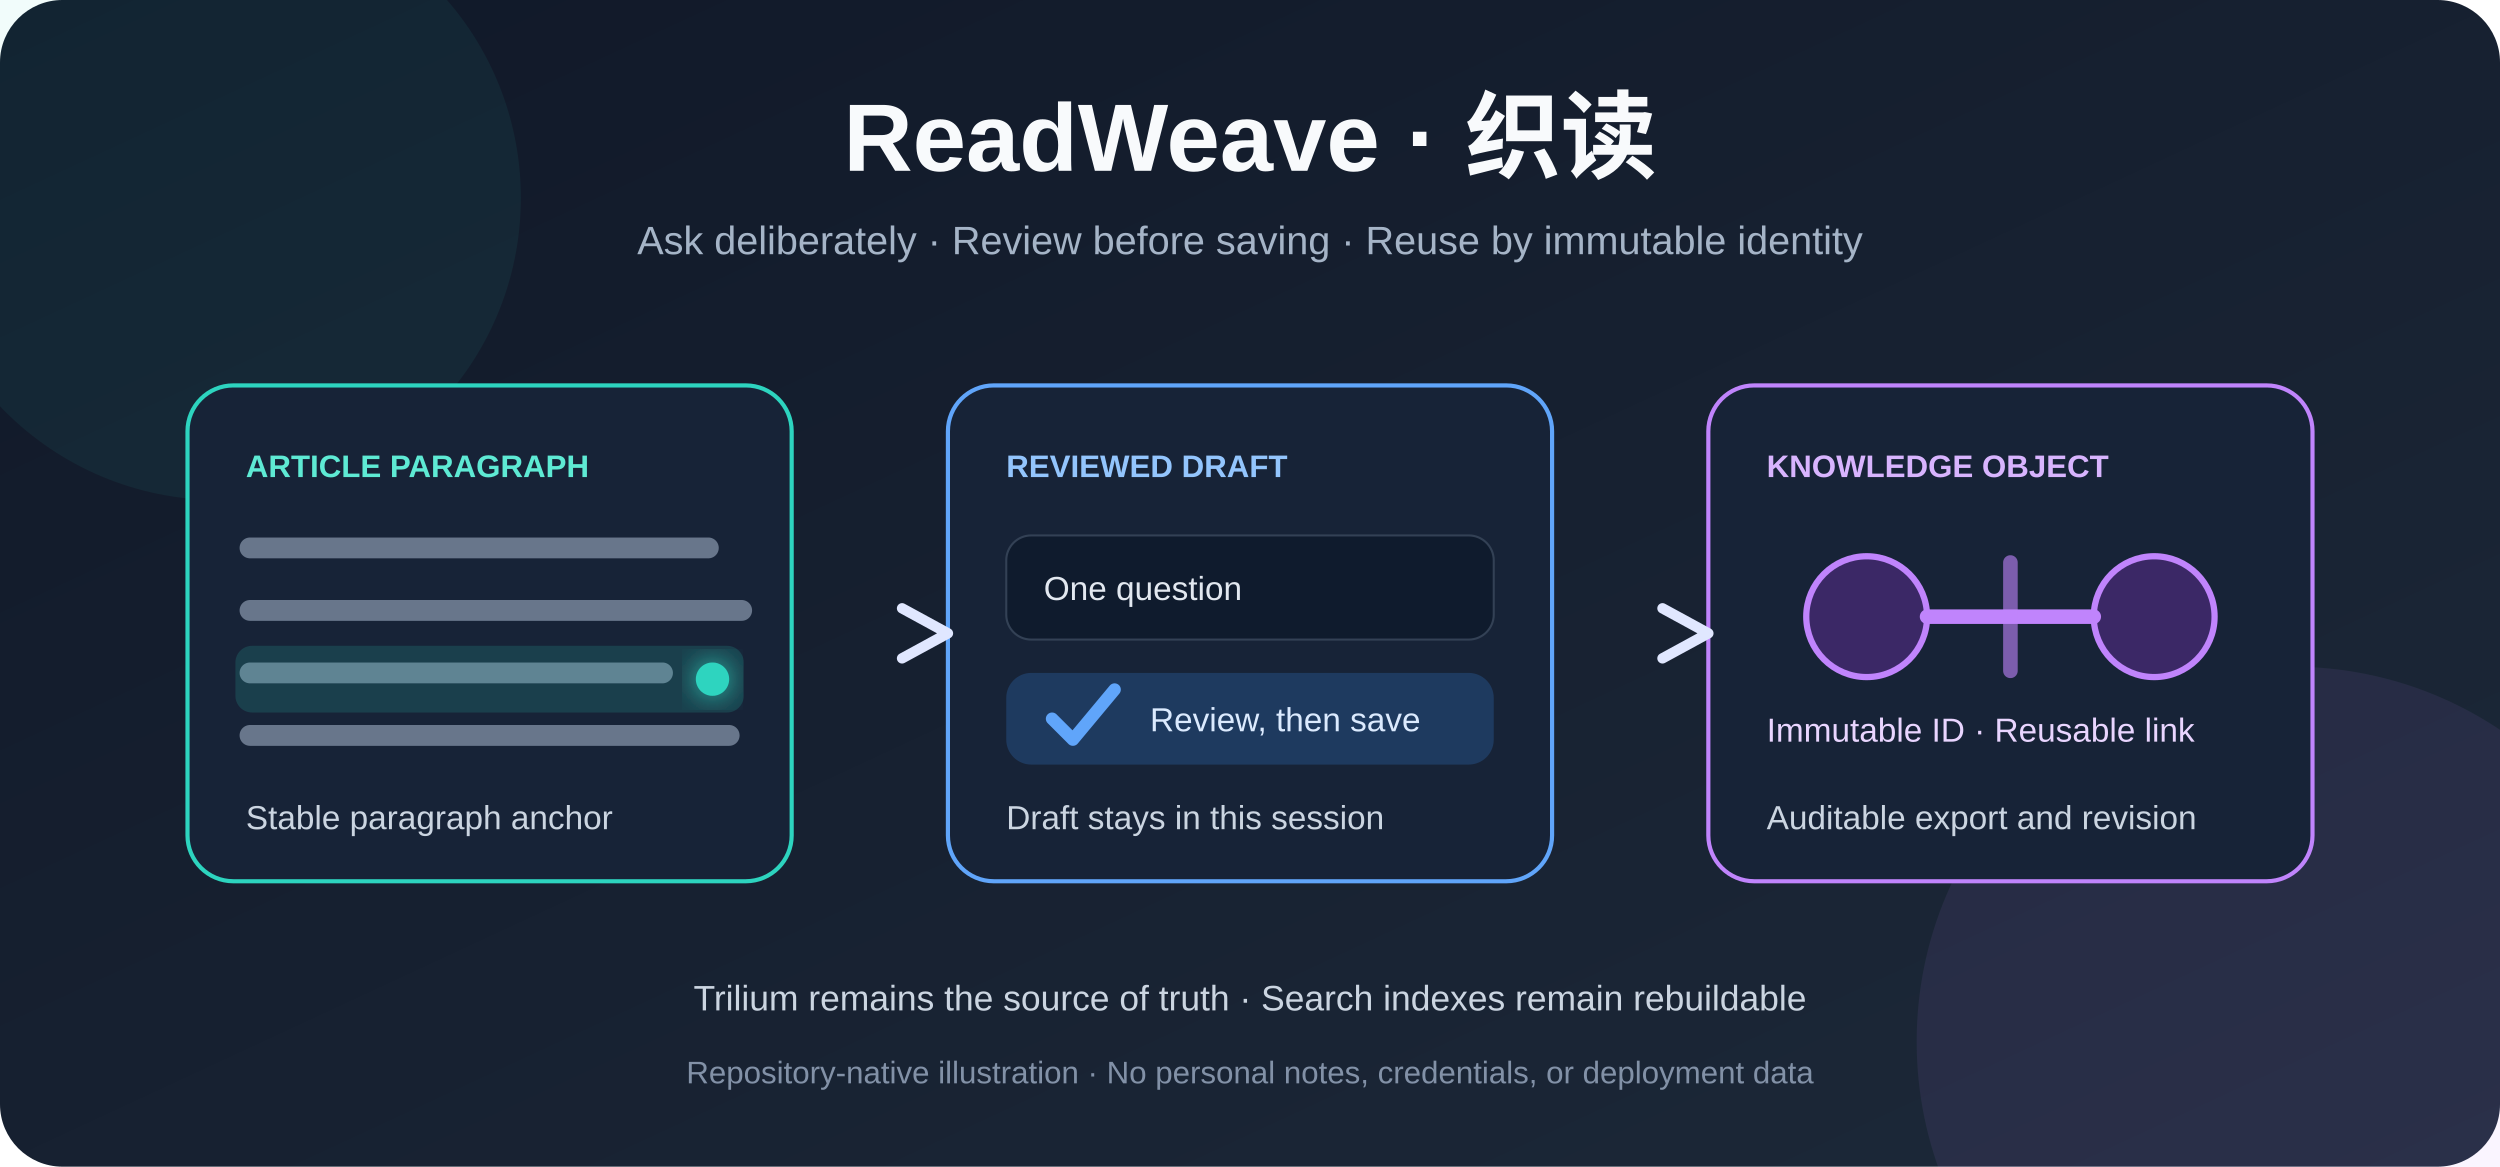
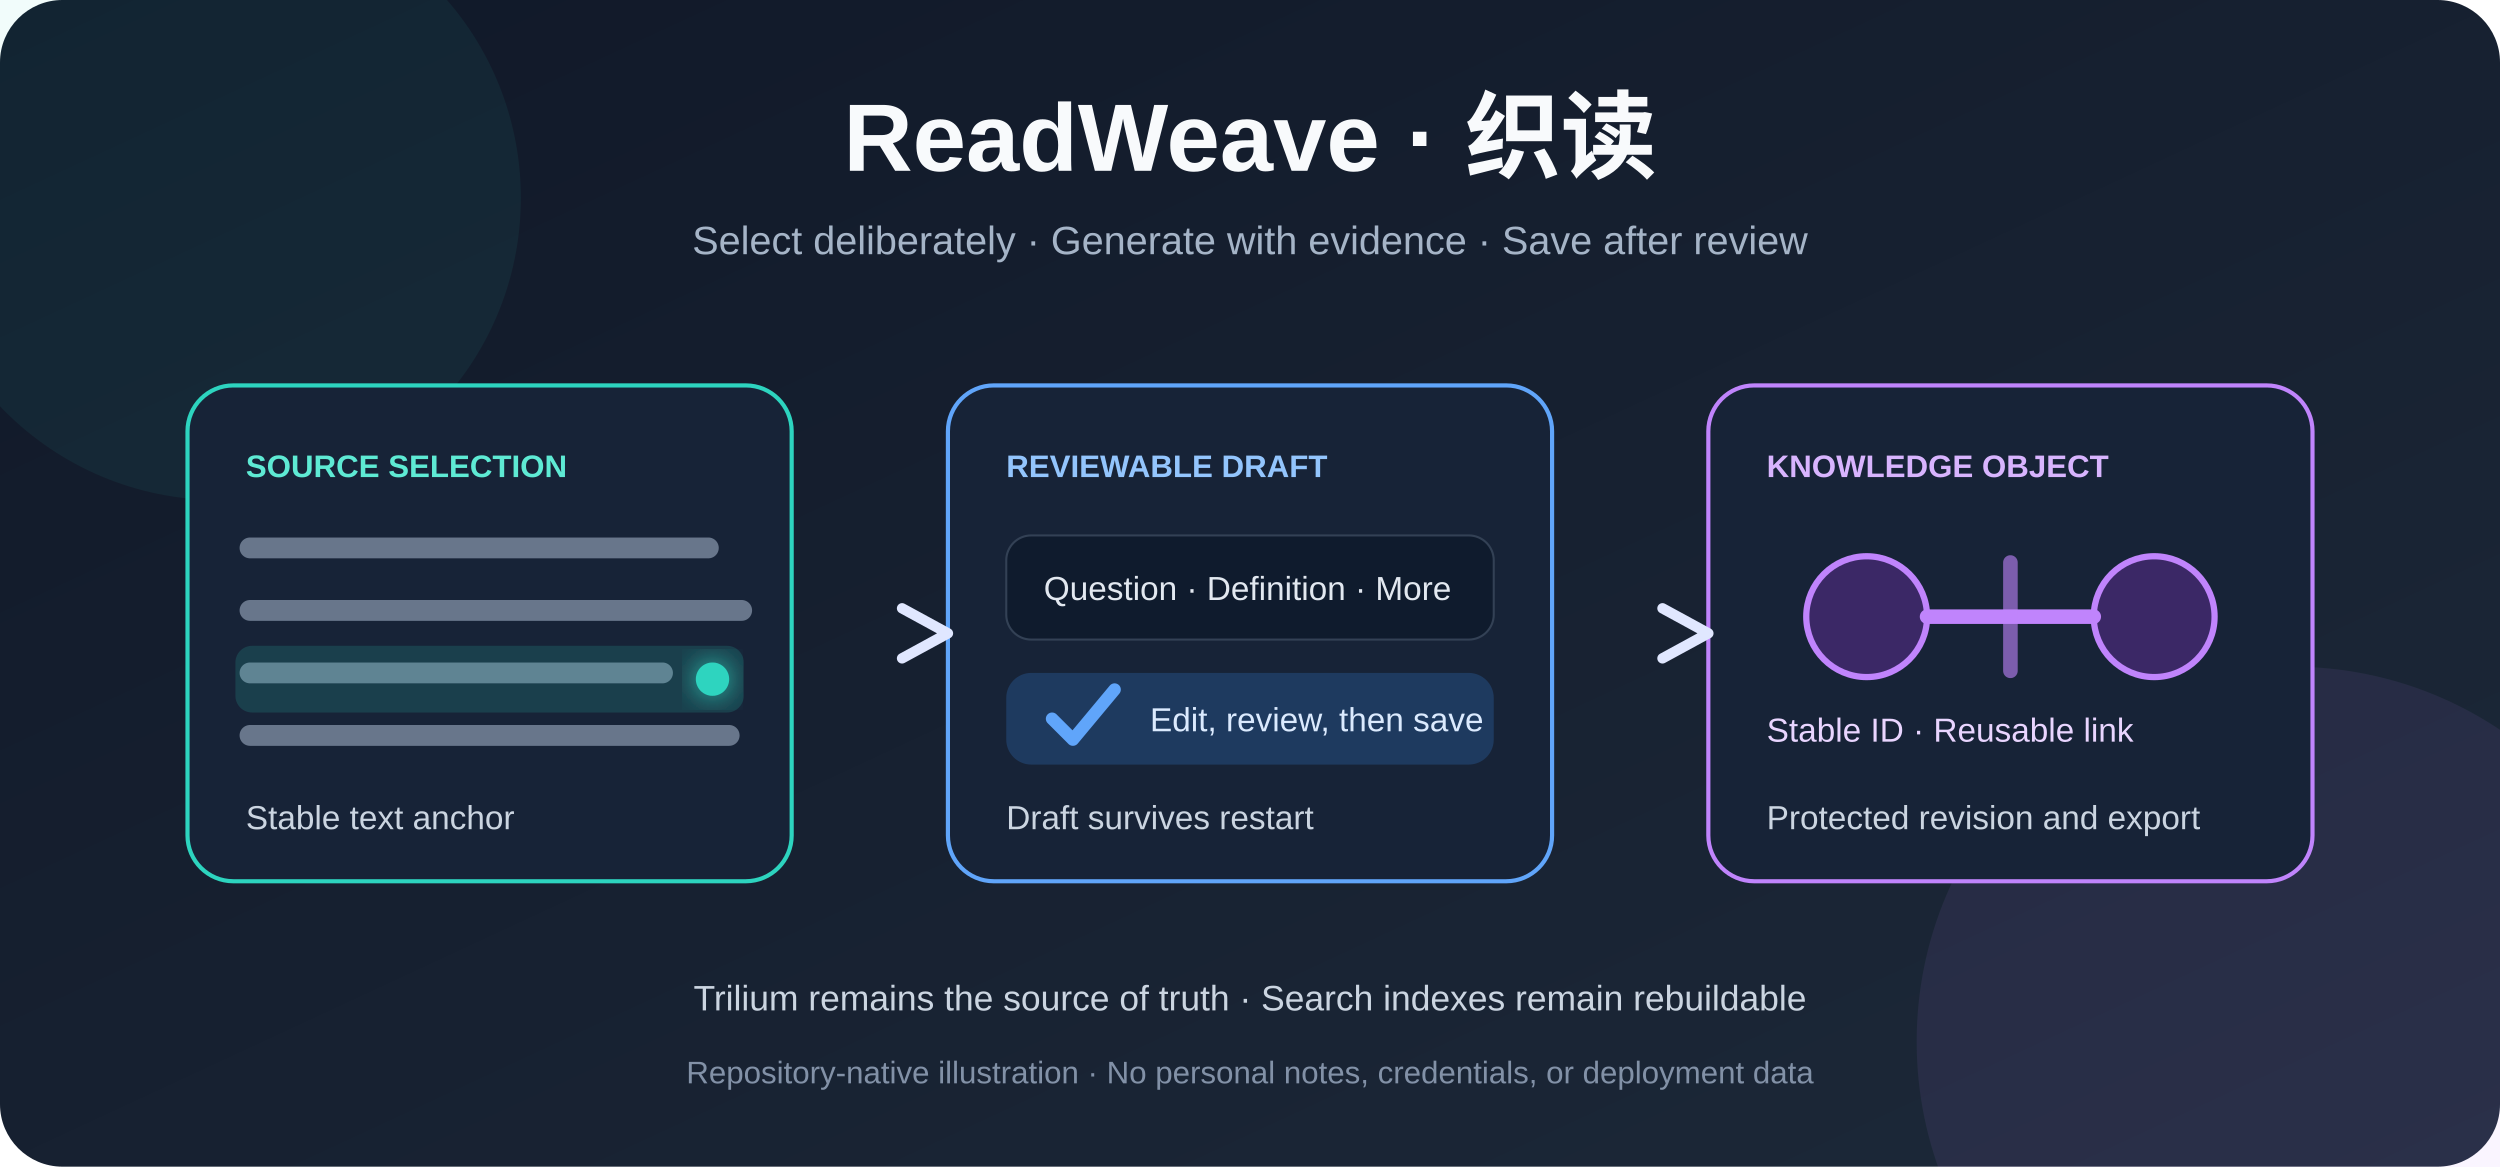
<svg xmlns="http://www.w3.org/2000/svg" width="1200" height="560" viewBox="0 0 1200 560" role="img" aria-labelledby="title desc">
  <defs>
    <linearGradient id="bg" x1="0" y1="0" x2="1" y2="1">
      <stop stop-color="#101828" />
      <stop offset="1" stop-color="#1d2939" />
    </linearGradient>
    <linearGradient id="thread" x1="0" y1="0" x2="1" y2="0">
      <stop stop-color="#2dd4bf" />
      <stop offset="0.55" stop-color="#60a5fa" />
      <stop offset="1" stop-color="#c084fc" />
    </linearGradient>
    <filter id="glow" x="-40%" y="-40%" width="180%" height="180%">
      <feGaussianBlur stdDeviation="7" result="b" />
      <feMerge>
        <feMergeNode in="b" />
        <feMergeNode in="SourceGraphic" />
      </feMerge>
    </filter>
  </defs>
  <rect width="1200" height="560" rx="30" fill="url(#bg)" />
  <circle cx="105" cy="95" r="145" fill="#2dd4bf" opacity="0.07" />
  <circle cx="1100" cy="500" r="180" fill="#c084fc" opacity="0.08" />
  <text x="600" y="82" text-anchor="middle" fill="#f8fafc" font-family="Segoe UI,Arial,sans-serif" font-size="46" font-weight="750">ReadWeave · 织读</text>
-   <text x="600" y="122" text-anchor="middle" fill="#a5b4c7" font-family="Segoe UI,Arial,sans-serif" font-size="19">Ask deliberately · Review before saving · Reuse by immutable identity</text>
+   <text x="600" y="122" text-anchor="middle" fill="#a5b4c7" font-family="Segoe UI,Arial,sans-serif" font-size="19">Select deliberately · Generate with evidence · Save after review</text>
  <g transform="translate(90 185)">
    <rect width="290" height="238" rx="22" fill="#172337" stroke="#2dd4bf" stroke-width="2" />
-     <text x="28" y="44" fill="#5eead4" font-family="Segoe UI,Arial,sans-serif" font-size="15" font-weight="700">ARTICLE PARAGRAPH</text>
+     <text x="28" y="44" fill="#5eead4" font-family="Segoe UI,Arial,sans-serif" font-size="15" font-weight="700">SOURCE SELECTION</text>
    <path d="M30 78h220M30 108h236M30 138h198M30 168h230" stroke="#94a3b8" stroke-width="10" stroke-linecap="round" opacity="0.65" />
    <rect x="23" y="125" width="244" height="32" rx="8" fill="#2dd4bf" opacity="0.16" />
    <circle cx="252" cy="141" r="8" fill="#2dd4bf" filter="url(#glow)" />
-     <text x="28" y="213" fill="#cbd5e1" font-family="Segoe UI,Arial,sans-serif" font-size="16">Stable paragraph anchor</text>
+     <text x="28" y="213" fill="#cbd5e1" font-family="Segoe UI,Arial,sans-serif" font-size="16">Stable text anchor</text>
  </g>
  <g transform="translate(455 185)">
    <rect width="290" height="238" rx="22" fill="#172337" stroke="#60a5fa" stroke-width="2" />
-     <text x="28" y="44" fill="#93c5fd" font-family="Segoe UI,Arial,sans-serif" font-size="15" font-weight="700">REVIEWED DRAFT</text>
+     <text x="28" y="44" fill="#93c5fd" font-family="Segoe UI,Arial,sans-serif" font-size="15" font-weight="700">REVIEWABLE DRAFT</text>
    <rect x="28" y="72" width="234" height="50" rx="12" fill="#0f1b2d" stroke="#334155" />
-     <text x="46" y="103" fill="#e2e8f0" font-family="Segoe UI,Arial,sans-serif" font-size="16">One question</text>
+     <text x="46" y="103" fill="#e2e8f0" font-family="Segoe UI,Arial,sans-serif" font-size="16">Question · Definition · More</text>
    <rect x="28" y="138" width="234" height="44" rx="12" fill="#1e3a5f" />
    <path d="M50 160l10 10 20-24" fill="none" stroke="#60a5fa" stroke-width="6" stroke-linecap="round" stroke-linejoin="round" />
-     <text x="97" y="166" fill="#dbeafe" font-family="Segoe UI,Arial,sans-serif" font-size="16">Review, then save</text>
-     <text x="28" y="213" fill="#cbd5e1" font-family="Segoe UI,Arial,sans-serif" font-size="16">Draft stays in this session</text>
+     <text x="97" y="166" fill="#dbeafe" font-family="Segoe UI,Arial,sans-serif" font-size="16">Edit, review, then save</text>
+     <text x="28" y="213" fill="#cbd5e1" font-family="Segoe UI,Arial,sans-serif" font-size="16">Draft survives restart</text>
  </g>
  <g transform="translate(820 185)">
    <rect width="290" height="238" rx="22" fill="#172337" stroke="#c084fc" stroke-width="2" />
    <text x="28" y="44" fill="#d8b4fe" font-family="Segoe UI,Arial,sans-serif" font-size="15" font-weight="700">KNOWLEDGE OBJECT</text>
    <circle cx="76" cy="111" r="29" fill="#3b2866" stroke="#c084fc" stroke-width="3" />
    <circle cx="214" cy="111" r="29" fill="#3b2866" stroke="#c084fc" stroke-width="3" />
    <path d="M105 111h80" stroke="#c084fc" stroke-width="7" stroke-linecap="round" />
    <path d="M145 85v52" stroke="#c084fc" stroke-width="7" stroke-linecap="round" opacity="0.6" />
-     <text x="28" y="171" fill="#e9d5ff" font-family="Segoe UI,Arial,sans-serif" font-size="16">Immutable ID · Reusable link</text>
-     <text x="28" y="213" fill="#cbd5e1" font-family="Segoe UI,Arial,sans-serif" font-size="16">Auditable export and revision</text>
+     <text x="28" y="171" fill="#e9d5ff" font-family="Segoe UI,Arial,sans-serif" font-size="16">Stable ID · Reusable link</text>
+     <text x="28" y="213" fill="#cbd5e1" font-family="Segoe UI,Arial,sans-serif" font-size="16">Protected revision and export</text>
  </g>
  <path d="M380 304h75M745 304h75" stroke="url(#thread)" stroke-width="9" stroke-linecap="round" filter="url(#glow)" />
  <path d="M433 292l22 12-22 12M798 292l22 12-22 12" fill="none" stroke="#e0e7ff" stroke-width="5" stroke-linecap="round" stroke-linejoin="round" />
  <text x="600" y="485" text-anchor="middle" fill="#cbd5e1" font-family="Segoe UI,Arial,sans-serif" font-size="17">Trilium remains the source of truth · Search indexes remain rebuildable</text>
  <text x="600" y="520" text-anchor="middle" fill="#8291a7" font-family="Segoe UI,Arial,sans-serif" font-size="15">Repository-native illustration · No personal notes, credentials, or deployment data</text>
</svg>
